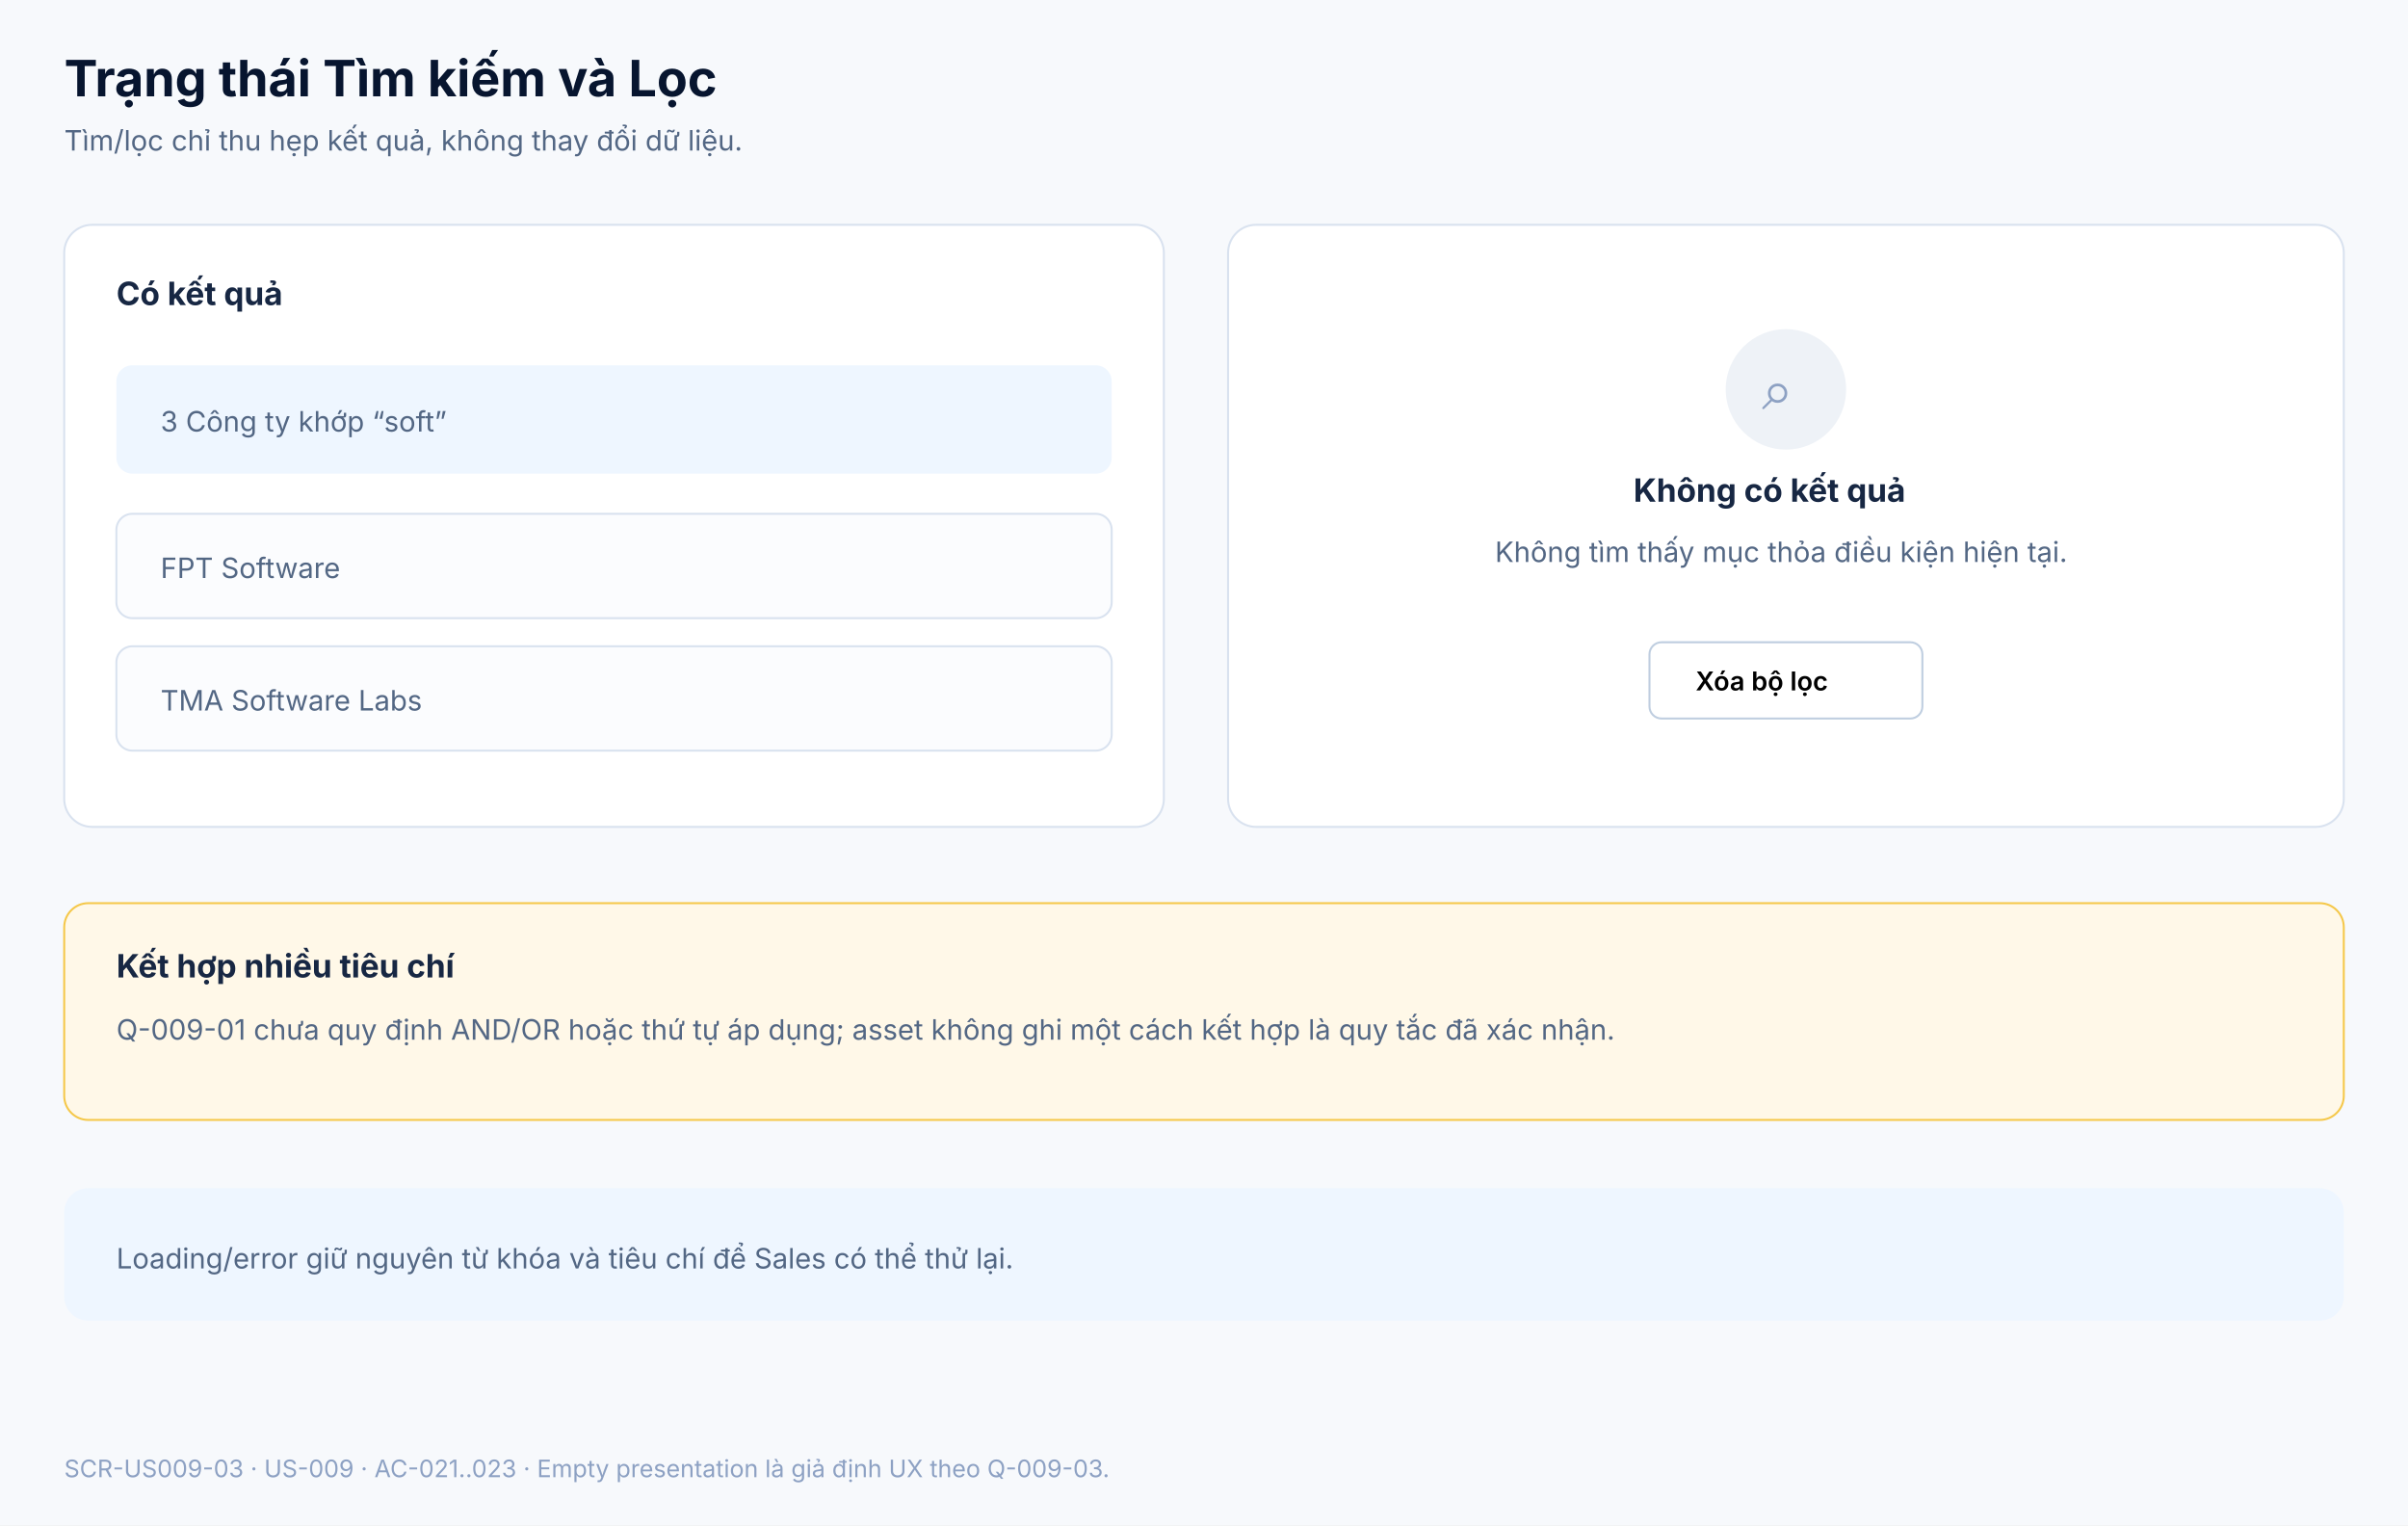
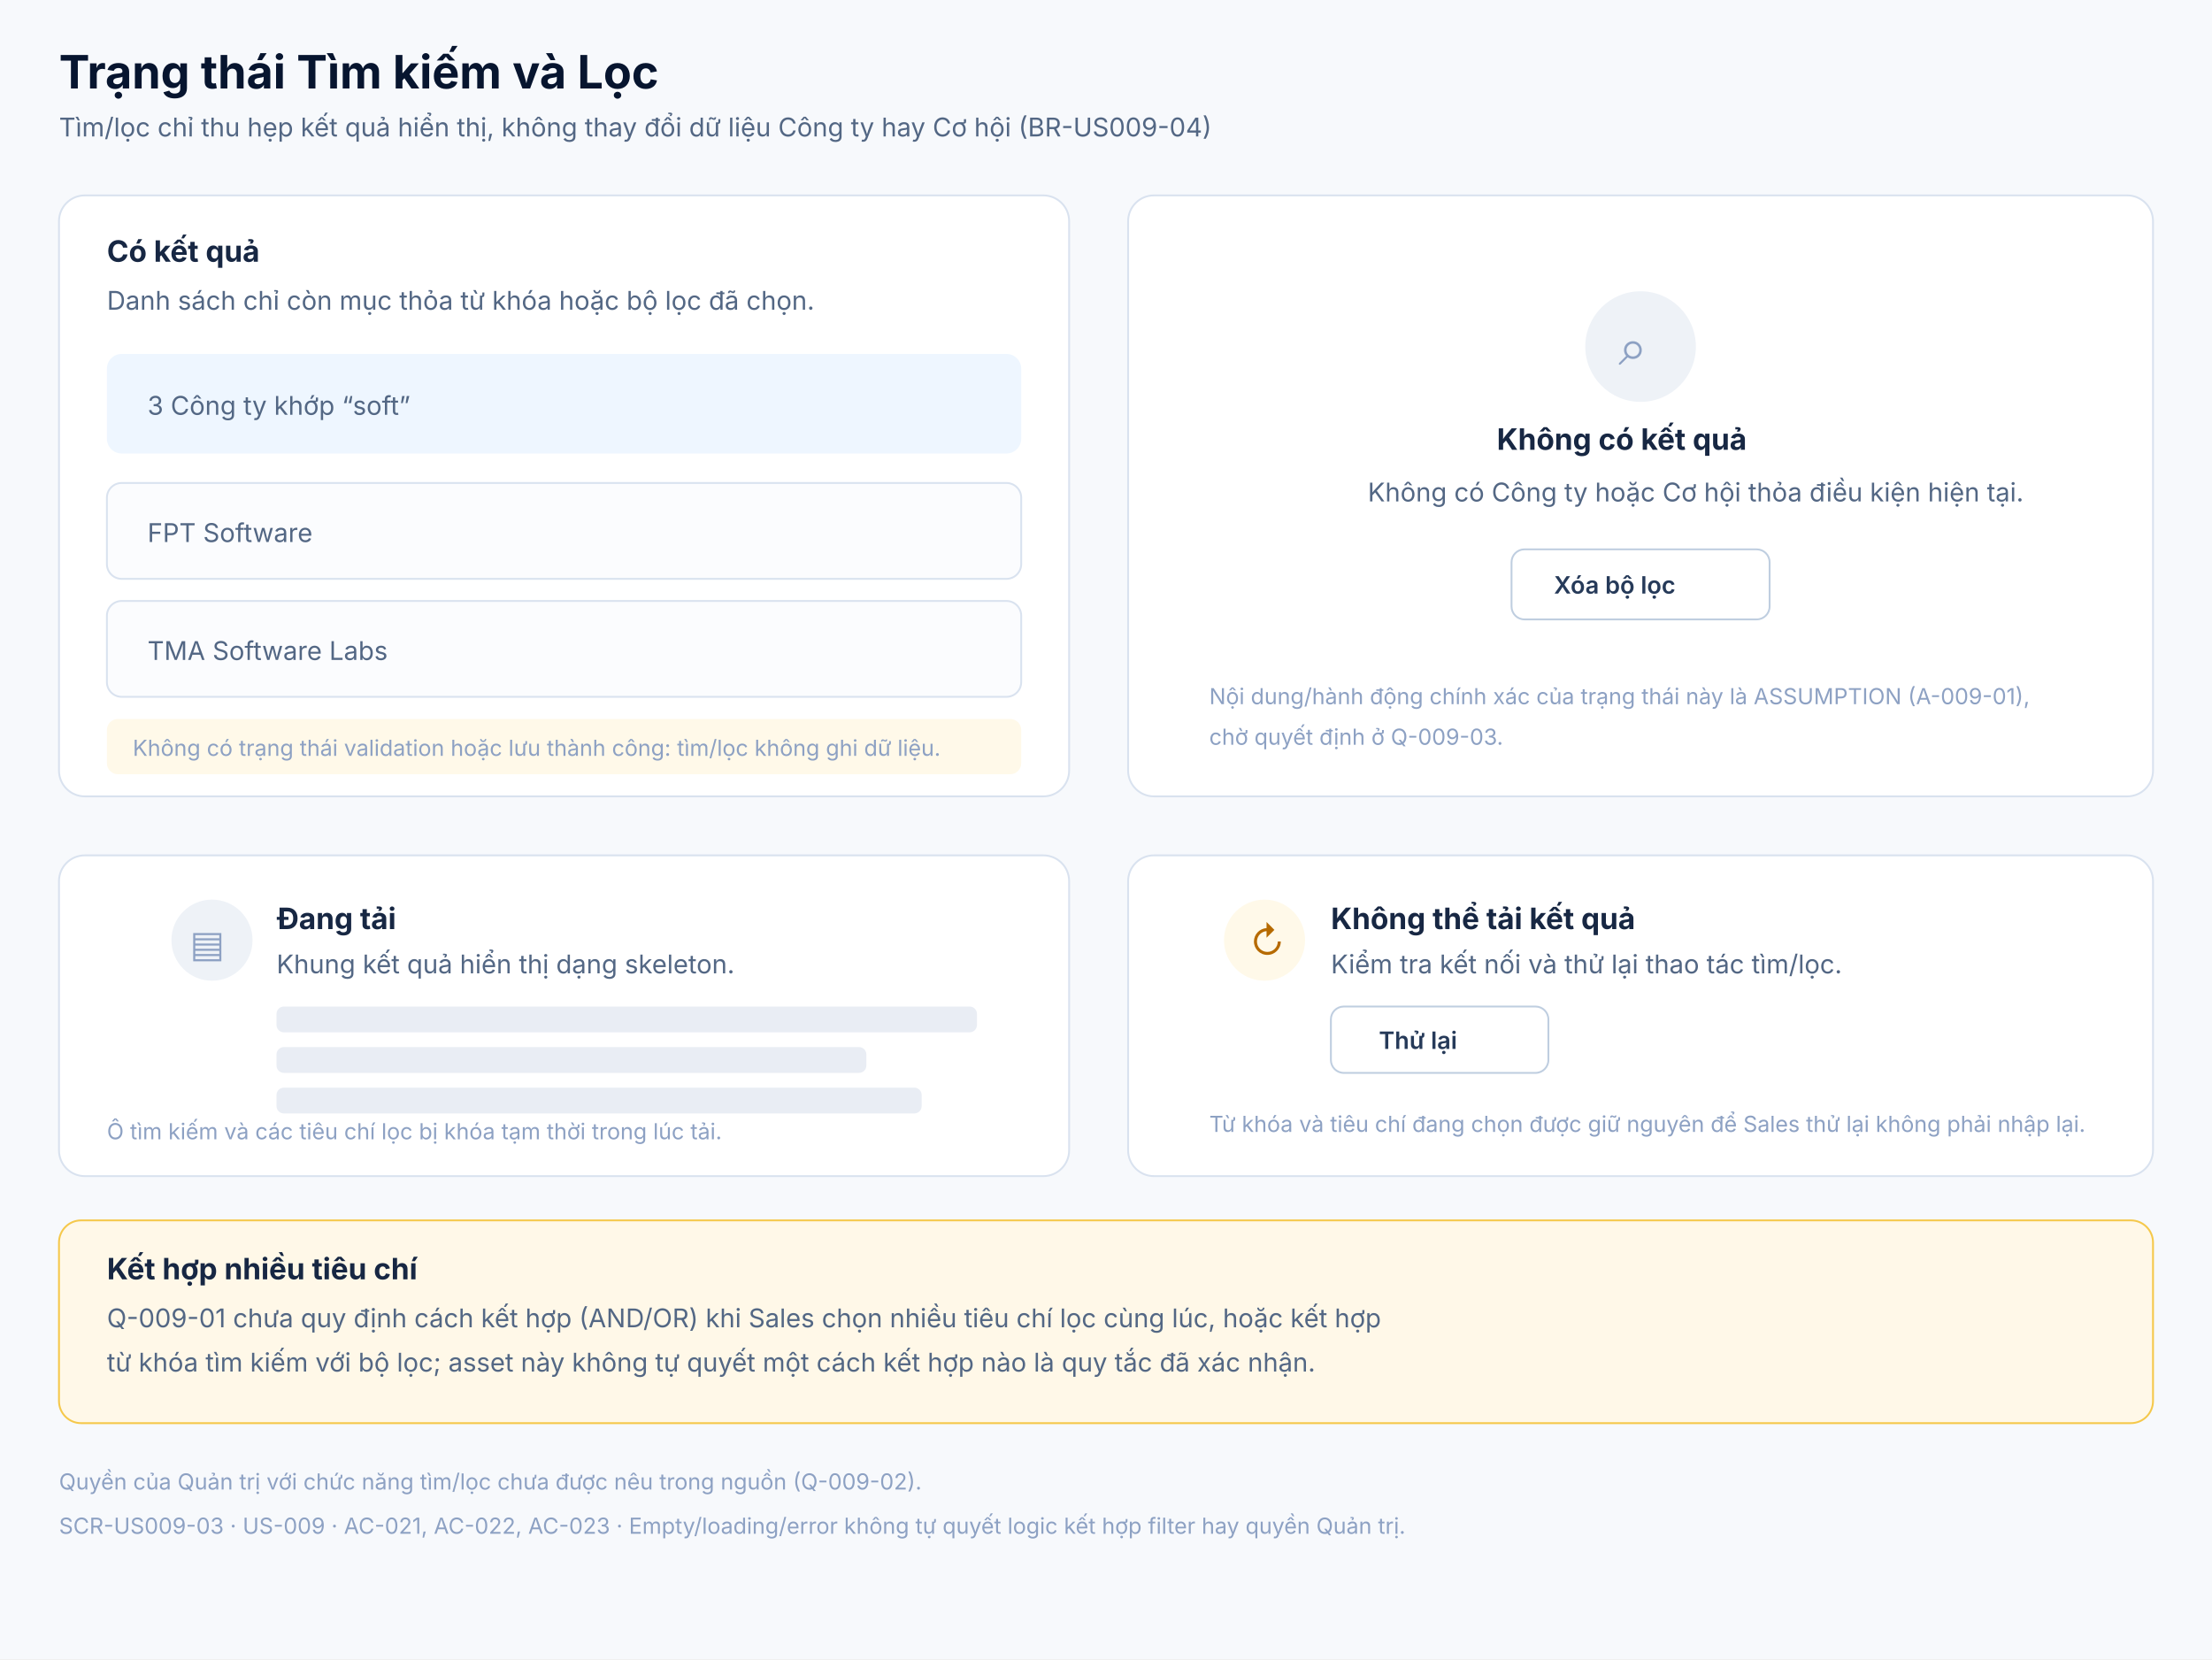
- <svg xmlns="http://www.w3.org/2000/svg" width="1200" height="760" viewBox="0 0 1200 760" role="img" aria-labelledby="title desc">
-   <style>.bg{fill:#f7f9fc}.card{fill:#fff;stroke:#d9e2ef}.h1{font:700 25px Inter,'Segoe UI',Arial;fill:#07152f}.title{font:700 16px Inter,'Segoe UI',Arial;fill:#172743}.body{font:400 14px Inter,'Segoe UI',Arial;fill:#536784}.hint{font:400 12px Inter,'Segoe UI',Arial;fill:#8da1c3}.btn{font:600 13px Inter,'Segoe UI',Arial}</style>
-   <rect width="1200" height="760" class="bg" />
+ <svg xmlns="http://www.w3.org/2000/svg" width="1200" height="900" viewBox="0 0 1200 900" role="img" aria-labelledby="title desc">
+   <style>.bg{fill:#f7f9fc}.card{fill:#fff;stroke:#d9e2ef}.h1{font:700 25px Inter,'Segoe UI',Arial,sans-serif;fill:#07152f}.title{font:700 16px Inter,'Segoe UI',Arial,sans-serif;fill:#172743}.body{font:400 14px Inter,'Segoe UI',Arial,sans-serif;fill:#536784}.hint{font:400 12px Inter,'Segoe UI',Arial,sans-serif;fill:#8da1c3}.btn{font:600 13px Inter,'Segoe UI',Arial,sans-serif}</style>
+   <rect width="1200" height="900" class="bg" />
  <text x="32" y="48" class="h1">Trạng thái Tìm kiếm và Lọc</text>
-   <text x="32" y="75" class="body">Tìm/lọc chỉ thu hẹp kết quả, không thay đổi dữ liệu.</text>
-   <rect x="32" y="112" width="548" height="300" rx="14" class="card" />
-   <text x="58" y="152" class="title">Có kết quả</text>
-   <rect x="58" y="182" width="496" height="54" rx="8" fill="#eef6ff" />
-   <text x="80" y="215" class="body" fill="#1d4ed8">3 Công ty khớp “soft”</text>
-   <rect x="58" y="256" width="496" height="52" rx="8" fill="#fbfcfe" stroke="#d9e2ef" />
-   <text x="80" y="288" class="body">FPT Software</text>
-   <rect x="58" y="322" width="496" height="52" rx="8" fill="#fbfcfe" stroke="#d9e2ef" />
-   <text x="80" y="354" class="body">TMA Software Labs</text>
-   <rect x="612" y="112" width="556" height="300" rx="14" class="card" />
-   <circle cx="890" cy="194" r="30" fill="#eef2f7" />
-   <text x="878" y="204" font-family="Inter" font-size="28" fill="#8da1c3">⌕</text>
-   <text x="814" y="250" class="title">Không có kết quả</text>
-   <text x="745" y="280" class="body">Không tìm thấy mục thỏa điều kiện hiện tại.</text>
-   <rect x="822" y="320" width="136" height="38" rx="6" fill="#fff" stroke="#bfcee0" />
-   <text x="845" y="344" class="btn">Xóa bộ lọc</text>
-   <rect x="32" y="450" width="1136" height="108" rx="12" fill="#fff8e8" stroke="#f5c84b" />
-   <text x="58" y="487" class="title" fill="#9a5a00">Kết hợp nhiều tiêu chí</text>
-   <text x="58" y="518" class="body">Q-009-01 chưa quy định AND/OR hoặc thứ tự áp dụng; asset không ghi một cách kết hợp là quy tắc đã xác nhận.</text>
-   <rect x="32" y="592" width="1136" height="66" rx="12" fill="#eef6ff" />
-   <text x="58" y="632" class="body" fill="#1d4ed8">Loading/error giữ nguyên từ khóa và tiêu chí để Sales có thể thử lại.</text>
-   <text x="32" y="736" class="hint">SCR-US009-03 · US-009 · AC-021..023 · Empty presentation là giả định UX theo Q-009-03.</text>
+   <text x="32" y="74" class="body">Tìm/lọc chỉ thu hẹp kết quả hiển thị, không thay đổi dữ liệu Công ty hay Cơ hội (BR-US009-04)</text>
+   <rect x="32" y="106" width="548" height="326" rx="14" class="card" />
+   <text x="58" y="142" class="title">Có kết quả</text>
+   <text x="58" y="168" class="body">Danh sách chỉ còn mục thỏa từ khóa hoặc bộ lọc đã chọn.</text>
+   <rect x="58" y="192" width="496" height="54" rx="8" fill="#eef6ff" />
+   <text x="80" y="225" class="body" fill="#1d4ed8">3 Công ty khớp “soft”</text>
+   <rect x="58" y="262" width="496" height="52" rx="8" fill="#fbfcfe" stroke="#d9e2ef" />
+   <text x="80" y="294" class="body">FPT Software</text>
+   <rect x="58" y="326" width="496" height="52" rx="8" fill="#fbfcfe" stroke="#d9e2ef" />
+   <text x="80" y="358" class="body">TMA Software Labs</text>
+   <rect x="58" y="390" width="496" height="30" rx="6" fill="#fff9e9" />
+   <text x="72" y="410" class="hint" fill="#9a5a00">Không có trạng thái validation hoặc lưu thành công: tìm/lọc không ghi dữ liệu.</text>
+   <rect x="612" y="106" width="556" height="326" rx="14" class="card" />
+   <circle cx="890" cy="188" r="30" fill="#eef2f7" />
+   <text x="878" y="198" font-family="Inter" font-size="28" fill="#8da1c3">⌕</text>
+   <text x="812" y="244" class="title">Không có kết quả</text>
+   <text x="742" y="272" class="body">Không có Công ty hoặc Cơ hội thỏa điều kiện hiện tại.</text>
+   <rect x="820" y="298" width="140" height="38" rx="7" fill="#fff" stroke="#bfcee0" />
+   <text x="843" y="322" class="btn" fill="#263a59">Xóa bộ lọc</text>
+   <text x="656" y="382" class="hint">Nội dung/hành động chính xác của trạng thái này là ASSUMPTION (A-009-01),</text>
+   <text x="656" y="404" class="hint">chờ quyết định ở Q-009-03.</text>
+   <rect x="32" y="464" width="548" height="174" rx="14" class="card" />
+   <circle cx="115" cy="510" r="22" fill="#eef2f7" />
+   <text x="103" y="519" font-family="Inter" font-size="20" fill="#8da1c3">▤</text>
+   <text x="150" y="504" class="title">Đang tải</text>
+   <text x="150" y="528" class="body">Khung kết quả hiển thị dạng skeleton.</text>
+   <rect x="150" y="546" width="380" height="14" rx="4" fill="#e9edf4" />
+   <rect x="150" y="568" width="320" height="14" rx="4" fill="#e9edf4" />
+   <rect x="150" y="590" width="350" height="14" rx="4" fill="#e9edf4" />
+   <text x="58" y="618" class="hint">Ô tìm kiếm và các tiêu chí lọc bị khóa tạm thời trong lúc tải.</text>
+   <rect x="612" y="464" width="556" height="174" rx="14" class="card" />
+   <circle cx="686" cy="510" r="22" fill="#fff9e9" />
+   <text x="678" y="518" font-family="Inter" font-size="20" fill="#b66a00">↻</text>
+   <text x="722" y="504" class="title">Không thể tải kết quả</text>
+   <text x="722" y="528" class="body">Kiểm tra kết nối và thử lại thao tác tìm/lọc.</text>
+   <rect x="722" y="546" width="118" height="36" rx="7" fill="#fff" stroke="#bfcee0" />
+   <text x="748" y="569" class="btn" fill="#263a59">Thử lại</text>
+   <text x="656" y="614" class="hint">Từ khóa và tiêu chí đang chọn được giữ nguyên để Sales thử lại không phải nhập lại.</text>
+   <rect x="32" y="662" width="1136" height="110" rx="12" fill="#fff8e8" stroke="#f5c84b" />
+   <text x="58" y="694" class="title" fill="#9a5a00">Kết hợp nhiều tiêu chí</text>
+   <text x="58" y="720" class="body">Q-009-01 chưa quy định cách kết hợp (AND/OR) khi Sales chọn nhiều tiêu chí lọc cùng lúc, hoặc kết hợp</text>
+   <text x="58" y="744" class="body">từ khóa tìm kiếm với bộ lọc; asset này không tự quyết một cách kết hợp nào là quy tắc đã xác nhận.</text>
+   <text x="32" y="808" class="hint">Quyền của Quản trị với chức năng tìm/lọc chưa được nêu trong nguồn (Q-009-02).</text>
+   <text x="32" y="832" class="hint">SCR-US009-03 · US-009 · AC-021, AC-022, AC-023 · Empty/loading/error không tự quyết logic kết hợp filter hay quyền Quản trị.</text>
</svg>
